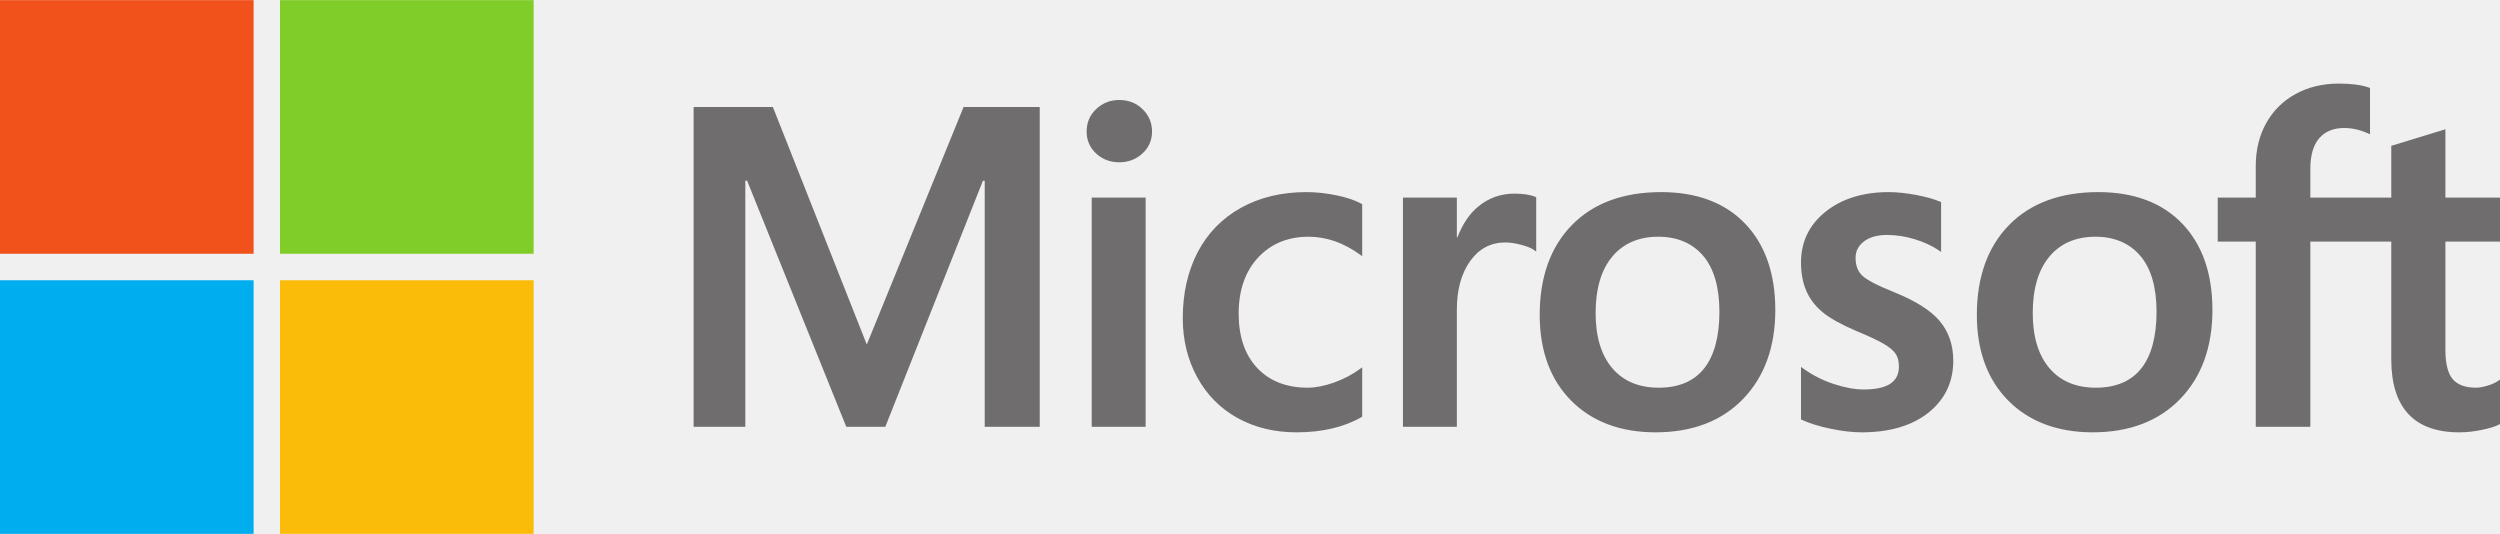
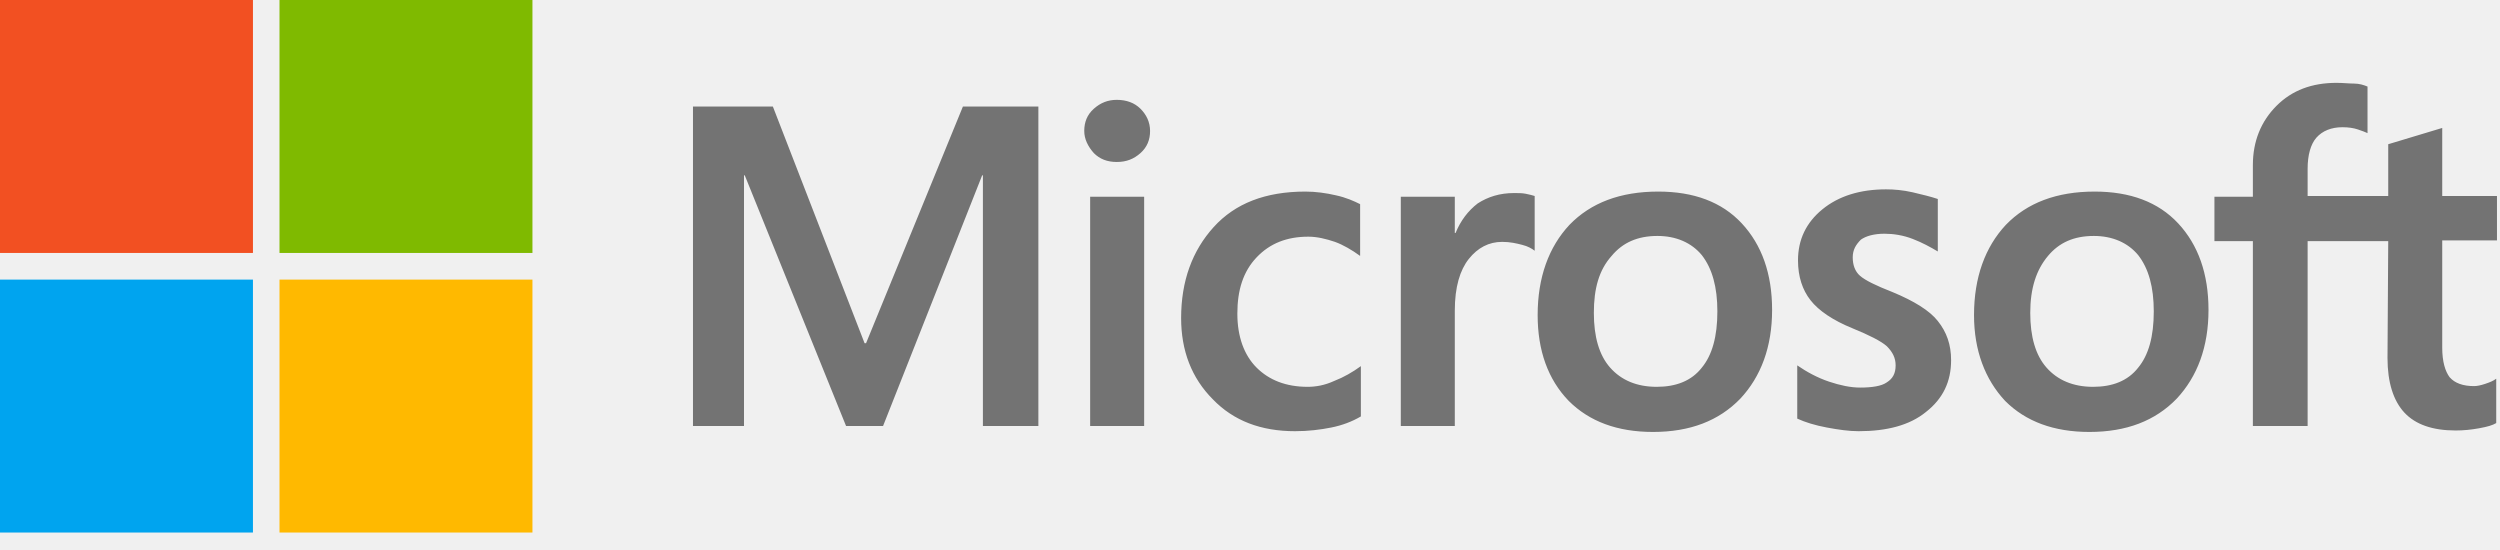
- <svg xmlns="http://www.w3.org/2000/svg" width="2500" height="534" viewBox="0 0 1033.746 220.695">
-   <path d="M1033.746 99.838v-18.18h-22.576V53.395l-.76.234-21.205 6.488-.418.127v21.415h-33.469v-11.93c0-5.555 1.242-9.806 3.69-12.641 2.431-2.801 5.908-4.225 10.343-4.225 3.188 0 6.489.751 9.811 2.232l.833.372V36.321l-.392-.144c-3.099-1.114-7.314-1.675-12.539-1.675-6.585 0-12.568 1.433-17.786 4.273-5.221 2.844-9.328 6.904-12.205 12.066-2.867 5.156-4.322 11.111-4.322 17.701v13.116h-15.72v18.18h15.72v76.589h22.567V99.838h33.469v48.671c0 20.045 9.455 30.203 28.102 30.203 3.064 0 6.289-.359 9.582-1.062 3.352-.722 5.635-1.443 6.979-2.213l.297-.176v-18.348l-.918.607c-1.225.816-2.75 1.483-4.538 1.979-1.796.505-3.296.758-4.458.758-4.368 0-7.6-1.177-9.605-3.5-2.028-2.344-3.057-6.443-3.057-12.177V99.838h22.575zM866.635 160.26c-8.191 0-14.649-2.716-19.2-8.066-4.579-5.377-6.899-13.043-6.899-22.783 0-10.049 2.32-17.914 6.901-23.386 4.554-5.436 10.95-8.195 19.014-8.195 7.825 0 14.054 2.635 18.516 7.836 4.484 5.228 6.76 13.03 6.76 23.196 0 10.291-2.14 18.196-6.36 23.484-4.191 5.248-10.493 7.914-18.732 7.914m1.003-80.885c-15.627 0-28.039 4.579-36.889 13.61-8.844 9.032-13.328 21.531-13.328 37.153 0 14.838 4.377 26.773 13.011 35.468 8.634 8.698 20.384 13.104 34.921 13.104 15.148 0 27.313-4.643 36.159-13.799 8.845-9.146 13.326-21.527 13.326-36.784 0-15.07-4.205-27.094-12.502-35.731-8.301-8.641-19.977-13.021-34.698-13.021m-86.602 0c-10.63 0-19.423 2.719-26.14 8.08-6.758 5.393-10.186 12.466-10.186 21.025 0 4.449.74 8.401 2.196 11.753 1.465 3.363 3.732 6.324 6.744 8.809 2.989 2.465 7.603 5.047 13.717 7.674 5.14 2.115 8.973 3.904 11.408 5.314 2.38 1.382 4.069 2.771 5.023 4.124.927 1.324 1.397 3.136 1.397 5.372 0 6.367-4.768 9.465-14.579 9.465-3.639 0-7.79-.76-12.337-2.258a46.347 46.347 0 0 1-12.634-6.406l-.937-.672v21.727l.344.16c3.193 1.474 7.219 2.717 11.964 3.695 4.736.979 9.039 1.477 12.777 1.477 11.535 0 20.824-2.732 27.602-8.125 6.821-5.43 10.278-12.67 10.278-21.525 0-6.388-1.861-11.866-5.529-16.284-3.643-4.382-9.966-8.405-18.785-11.961-7.026-2.82-11.527-5.161-13.384-6.958-1.79-1.736-2.699-4.191-2.699-7.3 0-2.756 1.122-4.964 3.425-6.752 2.321-1.797 5.552-2.711 9.604-2.711 3.76 0 7.607.594 11.433 1.758 3.823 1.164 7.181 2.723 9.984 4.63l.922.63v-20.61l-.354-.152c-2.586-1.109-5.996-2.058-10.138-2.828-4.123-.765-7.863-1.151-11.116-1.151m-95.157 80.885c-8.189 0-14.649-2.716-19.199-8.066-4.58-5.377-6.896-13.041-6.896-22.783 0-10.049 2.319-17.914 6.901-23.386 4.55-5.436 10.945-8.195 19.013-8.195 7.822 0 14.051 2.635 18.514 7.836 4.485 5.228 6.76 13.03 6.76 23.196 0 10.291-2.141 18.196-6.361 23.484-4.191 5.248-10.49 7.914-18.732 7.914m1.006-80.885c-15.631 0-28.044 4.579-36.889 13.61-8.844 9.032-13.331 21.531-13.331 37.153 0 14.844 4.38 26.773 13.014 35.468 8.634 8.698 20.383 13.104 34.92 13.104 15.146 0 27.314-4.643 36.16-13.799 8.843-9.146 13.326-21.527 13.326-36.784 0-15.07-4.206-27.094-12.505-35.731-8.303-8.641-19.977-13.021-34.695-13.021M602.409 98.07V81.658h-22.292v94.767h22.292v-48.477c0-8.243 1.869-15.015 5.557-20.13 3.641-5.054 8.493-7.615 14.417-7.615 2.008 0 4.262.331 6.703.986 2.416.651 4.166 1.358 5.198 2.102l.937.679V81.496l-.361-.155c-2.076-.882-5.013-1.327-8.729-1.327-5.602 0-10.615 1.8-14.909 5.344-3.769 3.115-6.493 7.386-8.576 12.712h-.237zm-62.213-18.695c-10.227 0-19.349 2.193-27.108 6.516-7.775 4.333-13.788 10.519-17.879 18.385-4.073 7.847-6.141 17.013-6.141 27.235 0 8.954 2.005 17.171 5.968 24.413 3.965 7.254 9.577 12.929 16.681 16.865 7.094 3.931 15.293 5.924 24.371 5.924 10.594 0 19.639-2.118 26.891-6.295l.293-.168v-20.423l-.937.684c-3.285 2.393-6.956 4.303-10.906 5.679-3.94 1.375-7.532 2.07-10.682 2.07-8.747 0-15.769-2.737-20.866-8.133-5.108-5.403-7.698-12.99-7.698-22.537 0-9.607 2.701-17.389 8.024-23.131 5.307-5.725 12.342-8.629 20.908-8.629 7.327 0 14.467 2.481 21.222 7.381l.935.679V84.371l-.302-.17c-2.542-1.423-6.009-2.598-10.313-3.489-4.286-.889-8.478-1.337-12.461-1.337m-66.481 2.284h-22.292v94.766h22.292V81.659zm-10.918-40.371c-3.669 0-6.869 1.249-9.498 3.724-2.64 2.482-3.979 5.607-3.979 9.295 0 3.63 1.323 6.698 3.938 9.114 2.598 2.409 5.808 3.63 9.54 3.63 3.731 0 6.953-1.221 9.582-3.626 2.646-2.42 3.988-5.487 3.988-9.118 0-3.559-1.306-6.652-3.879-9.195-2.571-2.538-5.833-3.824-9.692-3.824m-55.62 33.379v101.758h22.75V44.189H398.44l-40.022 98.221-38.839-98.221H286.81v132.235h21.379V74.657h.734l41.013 101.768h16.134l40.373-101.758h.734z" fill="#706d6e" />
-   <path d="M104.868 104.868H0V0h104.868v104.868z" fill="#f1511b" />
-   <path d="M220.654 104.868H115.788V0h104.866v104.868z" fill="#80cc28" />
-   <path d="M104.865 220.695H0V115.828h104.865v104.867z" fill="#00adef" />
-   <path d="M220.654 220.695H115.788V115.828h104.866v104.867z" fill="#fbbc09" />
+ <svg xmlns="http://www.w3.org/2000/svg" width="100" height="22" viewBox="0 0 100 22" fill="none">
+   <g clip-path="url(#clip0_1_2001)">
+     <path d="M41.535 4.26V17.041H39.316V7.012H39.287L35.322 17.041H33.843L29.79 7.012H29.76V17.041H27.719V4.26H30.914L34.583 13.728H34.642L38.517 4.26H41.535ZM43.37 5.237C43.37 4.882 43.488 4.586 43.754 4.349C44.02 4.112 44.316 3.994 44.671 3.994C45.056 3.994 45.381 4.112 45.618 4.349C45.855 4.586 46.003 4.882 46.003 5.237C46.003 5.592 45.884 5.888 45.618 6.124C45.352 6.361 45.056 6.479 44.671 6.479C44.287 6.479 43.991 6.361 43.754 6.124C43.517 5.858 43.37 5.562 43.37 5.237ZM45.766 7.87V17.041H43.606V7.87H45.766ZM52.304 15.473C52.63 15.473 52.985 15.414 53.37 15.237C53.754 15.089 54.109 14.882 54.435 14.645V16.657C54.08 16.864 53.695 17.012 53.251 17.101C52.807 17.189 52.334 17.248 51.801 17.248C50.441 17.248 49.346 16.834 48.517 15.976C47.66 15.118 47.245 14.024 47.245 12.722C47.245 11.243 47.689 10.03 48.547 9.083C49.405 8.136 50.618 7.663 52.216 7.663C52.63 7.663 53.044 7.722 53.429 7.811C53.843 7.899 54.168 8.047 54.405 8.166V10.237C54.08 10 53.725 9.793 53.399 9.675C53.044 9.556 52.689 9.467 52.334 9.467C51.476 9.467 50.796 9.734 50.263 10.296C49.73 10.858 49.494 11.598 49.494 12.544C49.494 13.461 49.76 14.201 50.263 14.704C50.766 15.207 51.447 15.473 52.304 15.473ZM60.559 7.722C60.736 7.722 60.884 7.722 61.032 7.751C61.18 7.781 61.299 7.811 61.387 7.84V10.03C61.269 9.941 61.121 9.852 60.884 9.793C60.648 9.734 60.411 9.675 60.086 9.675C59.553 9.675 59.109 9.911 58.754 10.355C58.399 10.799 58.192 11.479 58.192 12.426V17.041H56.032V7.87H58.192V9.32H58.222C58.429 8.817 58.725 8.432 59.109 8.136C59.523 7.87 59.997 7.722 60.559 7.722ZM61.506 12.604C61.506 11.095 61.95 9.882 62.778 8.994C63.636 8.107 64.819 7.663 66.328 7.663C67.748 7.663 68.873 8.077 69.671 8.935C70.47 9.793 70.884 10.947 70.884 12.396C70.884 13.876 70.441 15.059 69.612 15.947C68.754 16.834 67.6 17.278 66.121 17.278C64.701 17.278 63.577 16.864 62.748 16.035C61.92 15.178 61.506 14.024 61.506 12.604ZM63.754 12.515C63.754 13.461 63.961 14.201 64.405 14.704C64.849 15.207 65.47 15.473 66.269 15.473C67.038 15.473 67.659 15.237 68.074 14.704C68.488 14.201 68.695 13.461 68.695 12.456C68.695 11.479 68.488 10.74 68.074 10.207C67.659 9.704 67.038 9.438 66.299 9.438C65.5 9.438 64.908 9.704 64.464 10.237C63.961 10.799 63.754 11.538 63.754 12.515ZM74.109 10.296C74.109 10.592 74.198 10.858 74.405 11.036C74.612 11.213 75.026 11.42 75.707 11.686C76.565 12.041 77.186 12.426 77.512 12.84C77.867 13.284 78.044 13.787 78.044 14.408C78.044 15.266 77.719 15.947 77.038 16.479C76.387 17.012 75.47 17.248 74.346 17.248C73.961 17.248 73.547 17.189 73.074 17.101C72.6 17.012 72.216 16.893 71.89 16.745V14.615C72.275 14.882 72.719 15.118 73.162 15.266C73.606 15.414 74.02 15.503 74.405 15.503C74.879 15.503 75.263 15.444 75.47 15.296C75.707 15.148 75.825 14.941 75.825 14.615C75.825 14.319 75.707 14.083 75.47 13.846C75.234 13.639 74.76 13.402 74.109 13.136C73.31 12.811 72.748 12.426 72.423 12.012C72.097 11.598 71.92 11.065 71.92 10.414C71.92 9.586 72.245 8.905 72.896 8.373C73.547 7.84 74.405 7.574 75.441 7.574C75.766 7.574 76.121 7.604 76.506 7.692C76.89 7.781 77.245 7.87 77.512 7.959V10.059C77.216 9.882 76.89 9.704 76.506 9.556C76.121 9.408 75.736 9.349 75.381 9.349C74.967 9.349 74.642 9.438 74.435 9.586C74.228 9.793 74.109 10 74.109 10.296ZM78.961 12.604C78.961 11.095 79.405 9.882 80.234 8.994C81.091 8.107 82.275 7.663 83.784 7.663C85.204 7.663 86.328 8.077 87.127 8.935C87.926 9.793 88.34 10.947 88.34 12.396C88.34 13.876 87.896 15.059 87.068 15.947C86.21 16.834 85.056 17.278 83.577 17.278C82.157 17.278 81.032 16.864 80.204 16.035C79.405 15.178 78.961 14.024 78.961 12.604ZM81.21 12.515C81.21 13.461 81.417 14.201 81.861 14.704C82.305 15.207 82.926 15.473 83.725 15.473C84.494 15.473 85.115 15.237 85.529 14.704C85.944 14.201 86.151 13.461 86.151 12.456C86.151 11.479 85.944 10.74 85.529 10.207C85.115 9.704 84.494 9.438 83.754 9.438C82.955 9.438 82.364 9.704 81.92 10.237C81.447 10.799 81.21 11.538 81.21 12.515ZM95.529 9.645H92.305V17.041H90.115V9.645H88.577V7.87H90.115V6.598C90.115 5.651 90.441 4.852 91.062 4.231C91.683 3.609 92.482 3.314 93.458 3.314C93.725 3.314 93.961 3.343 94.168 3.343C94.376 3.343 94.553 3.402 94.701 3.462V5.325C94.642 5.296 94.494 5.237 94.316 5.178C94.139 5.118 93.932 5.089 93.695 5.089C93.251 5.089 92.896 5.237 92.659 5.503C92.423 5.769 92.305 6.213 92.305 6.746V7.84H95.529V5.769L97.689 5.118V7.84H99.879V9.615H97.689V13.905C97.689 14.467 97.808 14.852 97.985 15.089C98.192 15.325 98.517 15.444 98.961 15.444C99.08 15.444 99.228 15.414 99.405 15.355C99.583 15.296 99.731 15.237 99.849 15.148V16.923C99.701 17.012 99.494 17.071 99.168 17.13C98.843 17.189 98.547 17.219 98.222 17.219C97.305 17.219 96.624 16.982 96.18 16.509C95.736 16.035 95.5 15.296 95.5 14.319L95.529 9.645Z" fill="#737373" />
+     <path d="M10.118 0H0V10.118H10.118V0Z" fill="#F25022" />
+     <path d="M21.298 0H11.18V10.118H21.298V0Z" fill="#7FBA00" />
+     <path d="M10.118 11.183H0V21.302H10.118V11.183Z" fill="#00A4EF" />
+     <path d="M21.298 11.183H11.18V21.302H21.298V11.183Z" fill="#FFB900" />
+   </g>
+   <defs>
+     <clipPath id="clip0_1_2001">
+       <rect width="100" height="21.302" fill="white" />
+     </clipPath>
+   </defs>
</svg>
